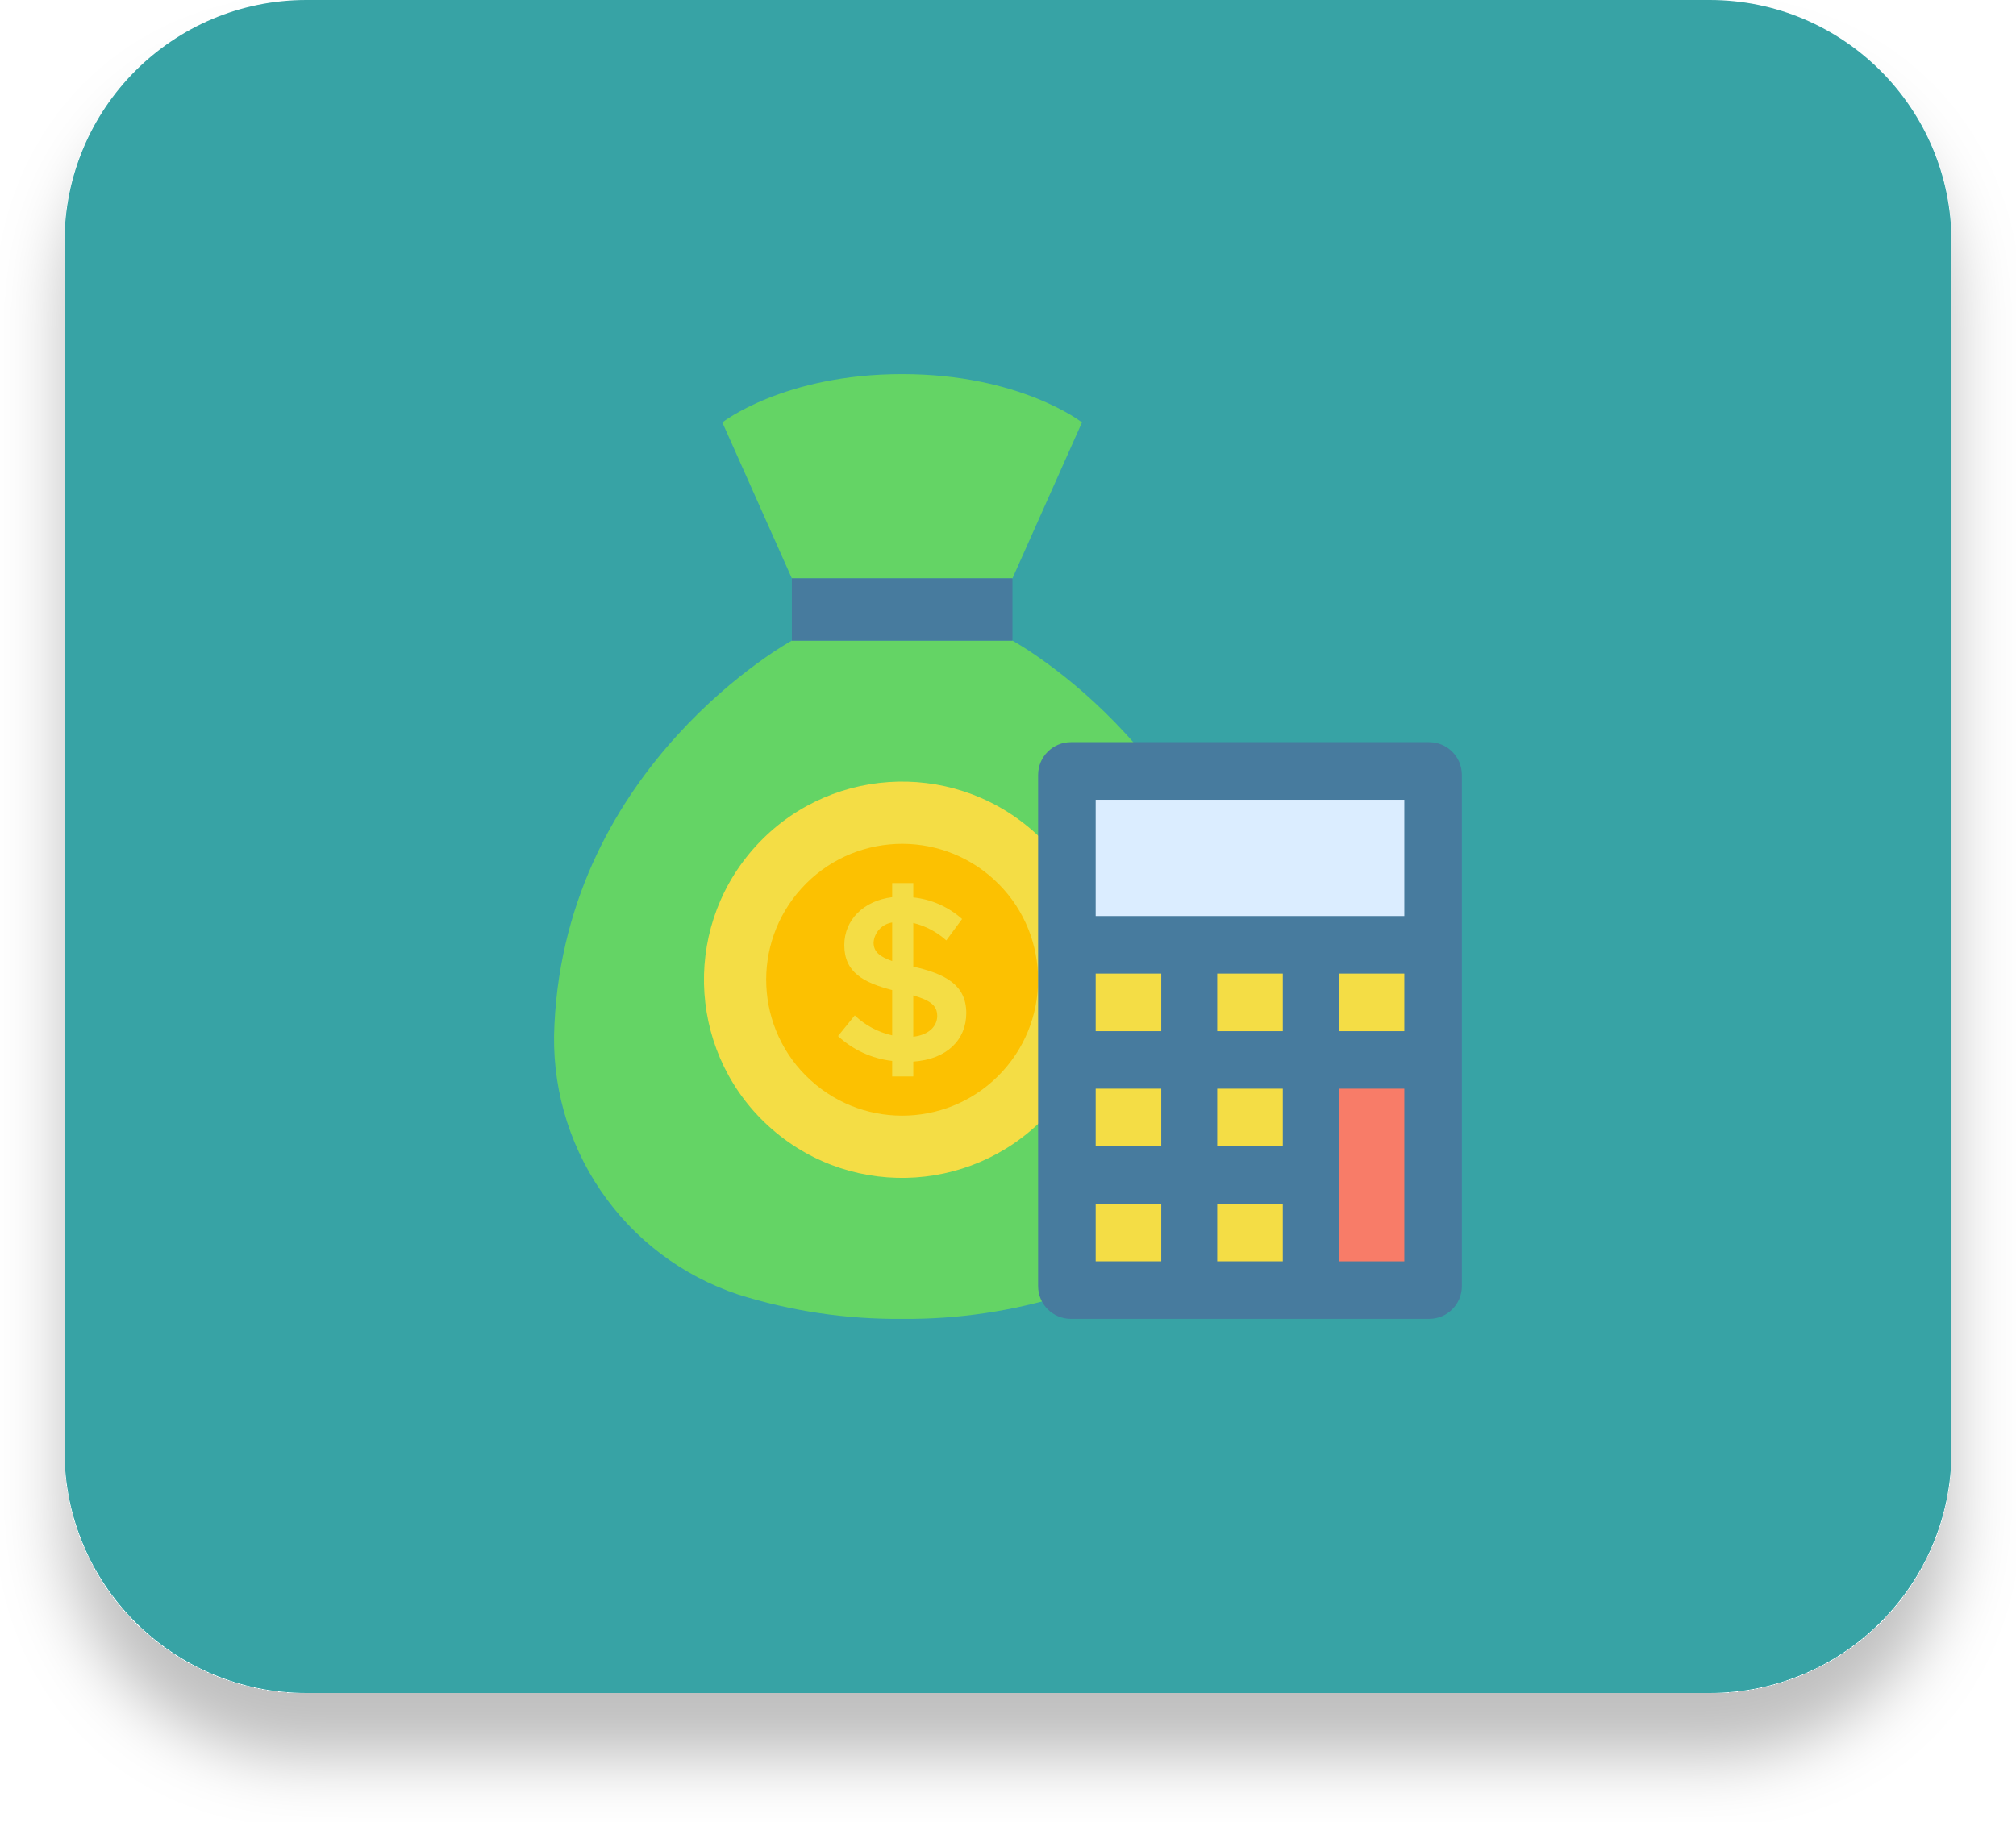
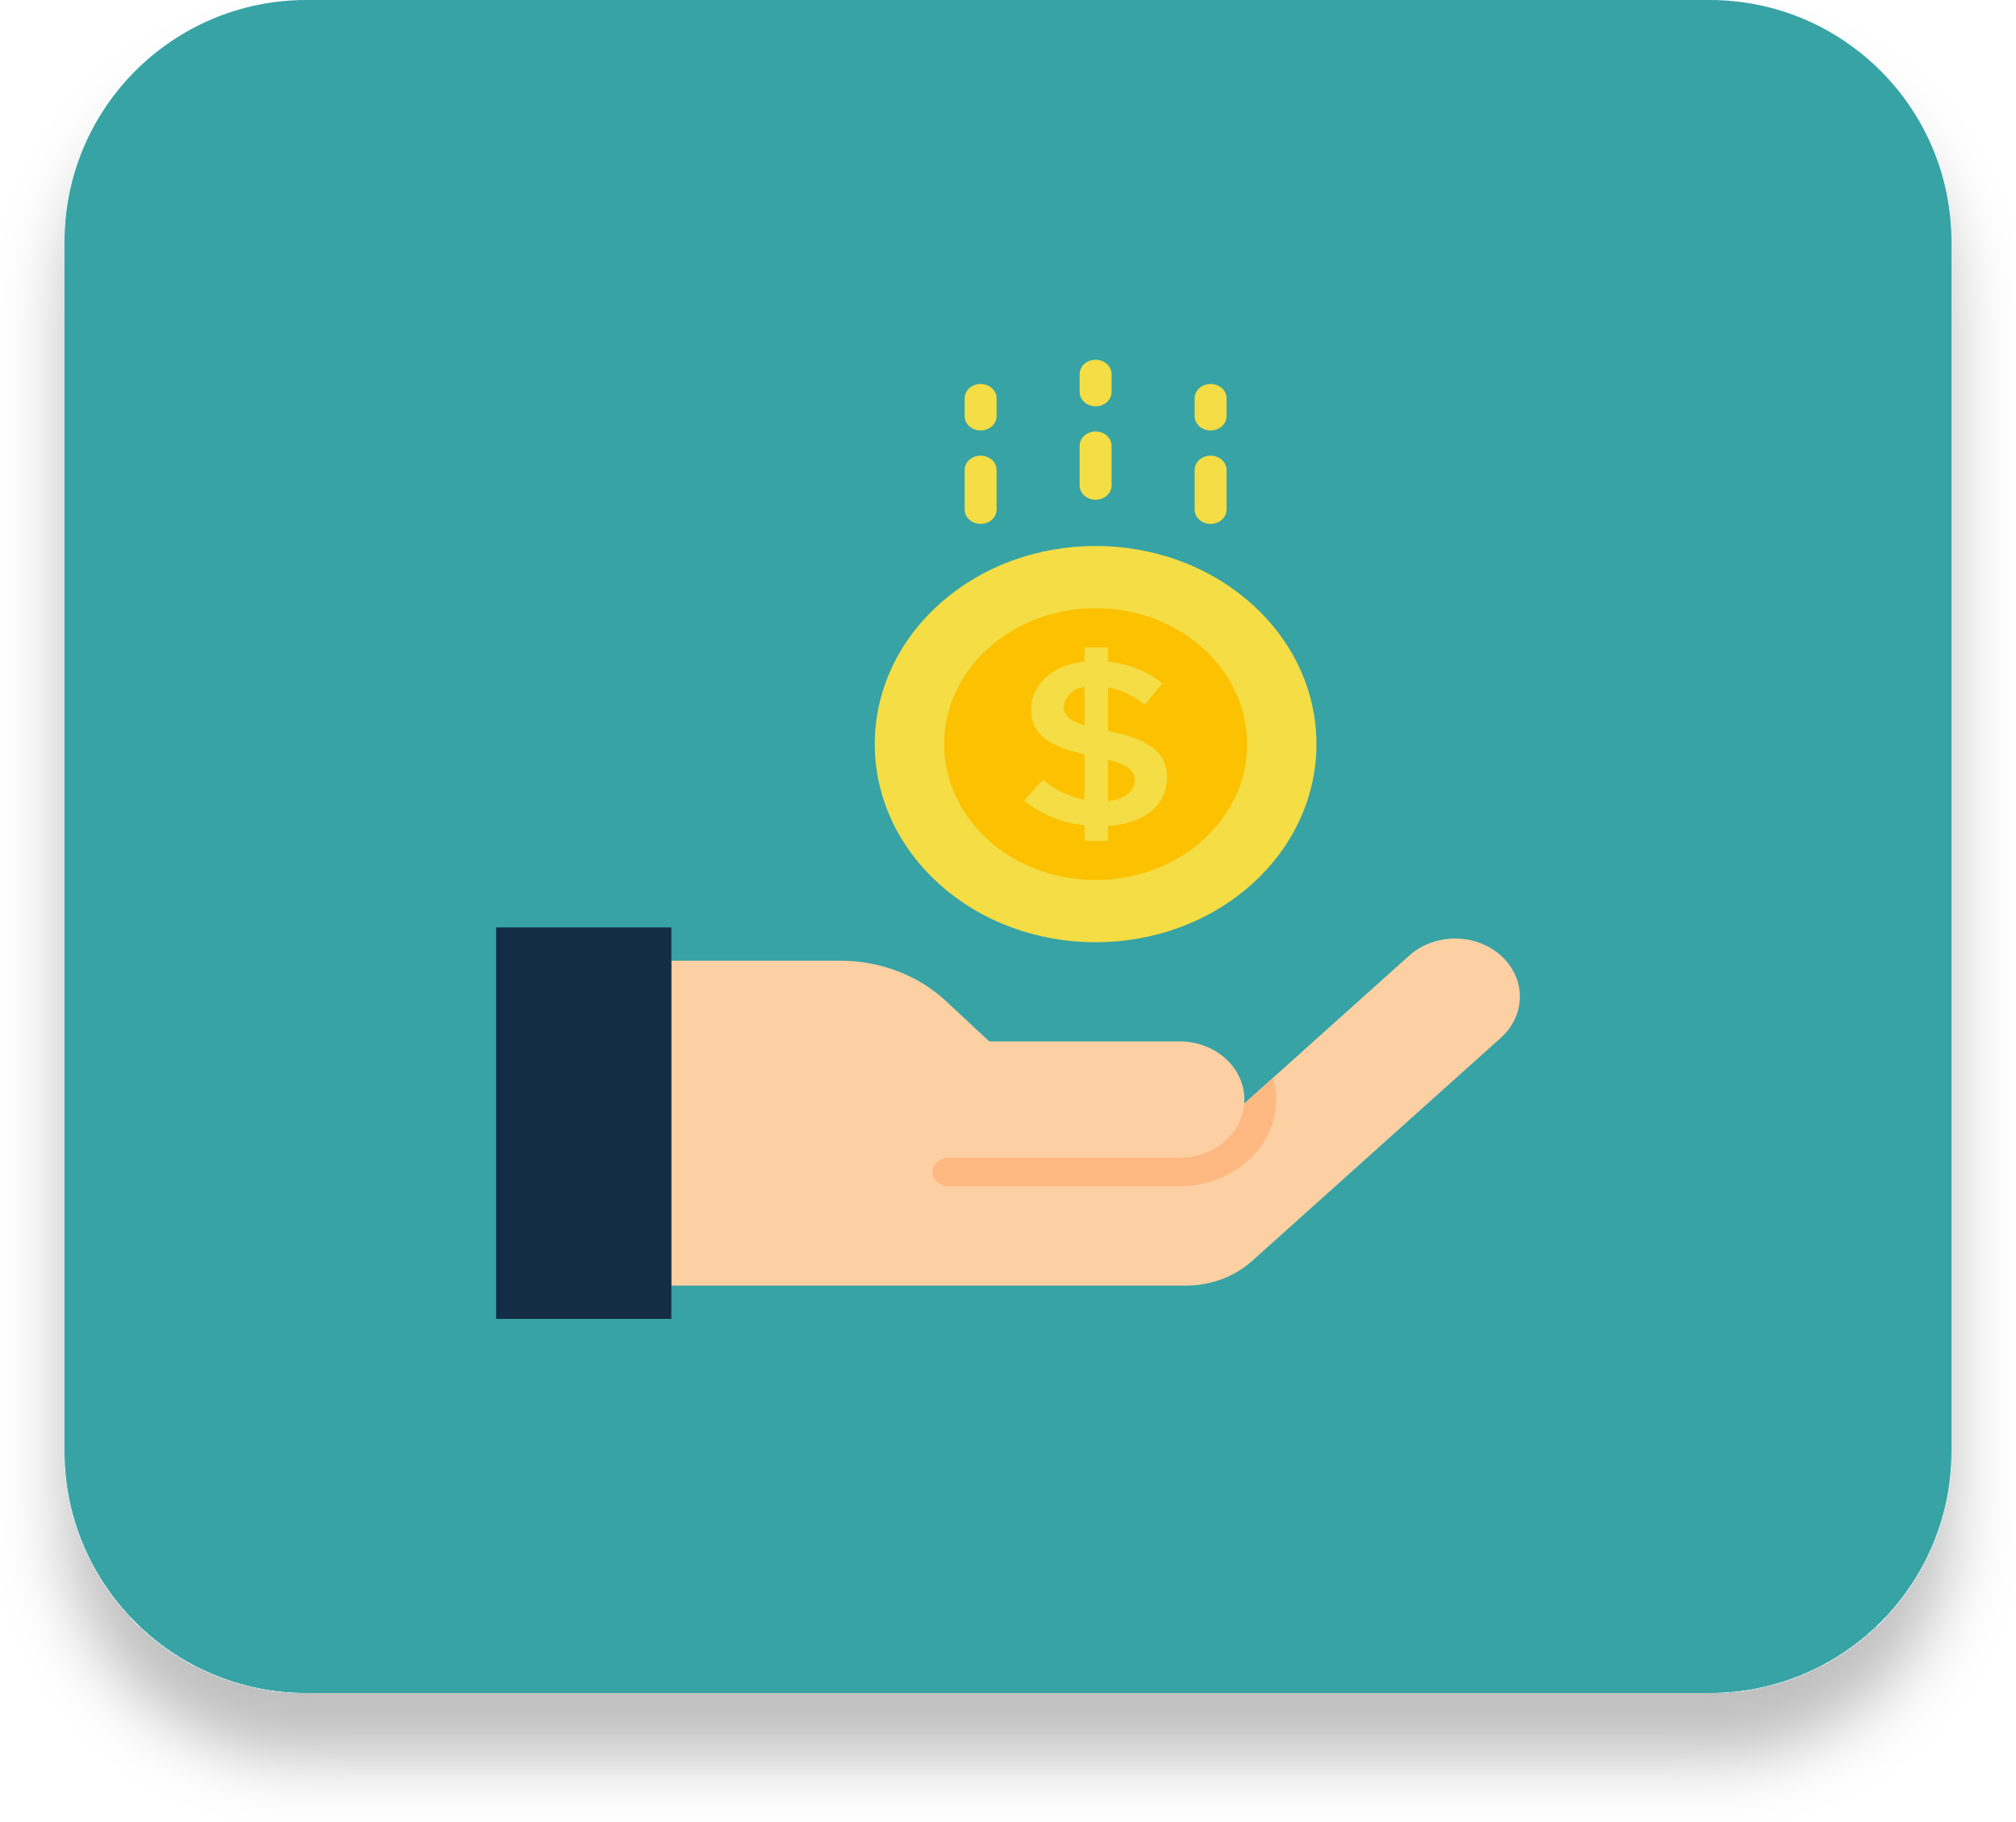
<svg xmlns="http://www.w3.org/2000/svg" width="125" height="113" viewBox="0 0 125 113" fill="none">
-   <g filter="url(#filter0_d_30_872)">
+   <g filter="url(#filter0_d_71_126)">
    <rect x="4" width="117" height="105" rx="15" fill="#37A3A5" />
-     <path d="M62.776 39.73C62.776 39.73 76.732 47.35 77.497 63.549C77.696 67.203 76.687 70.821 74.627 73.846C72.567 76.871 69.57 79.135 66.097 80.289C62.81 81.32 59.382 81.829 55.937 81.797C52.492 81.829 49.064 81.32 45.777 80.289C42.304 79.135 39.307 76.871 37.247 73.846C35.187 70.821 34.178 67.203 34.377 63.549C35.142 47.35 49.098 39.73 49.098 39.73H62.776ZM62.776 35.87L67.086 26.198C67.086 26.198 63.269 23.202 55.937 23.202C48.605 23.202 44.788 26.198 44.788 26.198L49.098 35.87H62.776Z" fill="#64D465" />
-     <path d="M65.204 68.834C69.661 63.716 69.125 55.954 64.007 51.497C58.889 47.04 51.127 47.575 46.67 52.693C42.213 57.811 42.748 65.573 47.866 70.031C52.984 74.488 60.746 73.952 65.204 68.834Z" fill="#F4DD45" />
-     <path d="M62.168 66.441C65.304 62.999 65.056 57.668 61.614 54.532C58.173 51.396 52.842 51.644 49.706 55.086C46.57 58.527 46.818 63.859 50.26 66.994C53.701 70.13 59.033 69.882 62.168 66.441Z" fill="#FCC101" />
-     <path d="M49.098 35.87H62.776V39.73H49.098V35.87Z" fill="#477B9E" />
-     <path d="M88.609 46.028H66.4C65.277 46.028 64.367 46.938 64.367 48.06V79.764C64.367 80.887 65.277 81.797 66.4 81.797H88.609C89.732 81.797 90.642 80.887 90.642 79.764V48.06C90.642 46.938 89.732 46.028 88.609 46.028Z" fill="#477B9E" />
-     <path d="M67.936 49.601H87.073V56.813H67.936V49.601Z" fill="#DBEDFF" />
-     <path d="M75.472 60.382H79.538V63.952H75.472V60.382ZM83.007 60.382H87.073V63.952H83.007V60.382ZM67.936 60.382H72.002V63.952H67.936V60.382ZM75.472 67.521H79.538V71.09H75.472V67.521Z" fill="#F4DD45" />
-     <path d="M83.007 67.521H87.073V78.228H83.007V67.521Z" fill="#F87C68" />
-     <path d="M67.936 67.521H72.002V71.09H67.936V67.521ZM75.472 74.659H79.538V78.228H75.472V74.659ZM67.936 74.659H72.002V78.228H67.936V74.659ZM56.628 65.841V66.763H55.318V65.798C54.063 65.656 52.886 65.116 51.961 64.257L52.999 62.975C53.645 63.59 54.447 64.018 55.318 64.214V61.404C53.546 60.943 52.35 60.31 52.35 58.611C52.35 57.055 53.546 55.86 55.318 55.643V54.765H56.628V55.658C57.753 55.774 58.811 56.243 59.653 56.997L58.674 58.323C58.093 57.798 57.389 57.427 56.628 57.242V59.95C58.602 60.396 59.913 61.073 59.913 62.831C59.913 64.487 58.717 65.697 56.628 65.841ZM55.318 59.604V57.212C55.014 57.258 54.734 57.406 54.525 57.631C54.316 57.856 54.189 58.145 54.165 58.452C54.165 59.028 54.54 59.33 55.318 59.604ZM58.111 63.003C58.111 62.34 57.65 62.038 56.627 61.734V64.298C57.608 64.184 58.112 63.637 58.112 63.003H58.111Z" fill="#F4DD45" />
+     <path d="M41.627 59.582H52.103C53.324 59.582 54.533 59.803 55.657 60.232C56.781 60.66 57.796 61.288 58.644 62.077L61.336 64.586H73.138C74.203 64.586 75.225 64.966 75.979 65.642C76.732 66.318 77.155 67.235 77.155 68.191C77.155 68.278 77.152 68.364 77.145 68.448L87.381 59.263C88.134 58.587 89.156 58.208 90.221 58.208C91.286 58.208 92.308 58.587 93.061 59.263C93.814 59.939 94.238 60.856 94.238 61.812C94.238 62.768 93.814 63.685 93.061 64.361L77.628 78.21C76.541 79.185 75.067 79.733 73.53 79.733H41.627V59.582Z" fill="#FCD0A3" />
+     <path d="M30.763 57.518H41.627V81.798H30.763V57.518Z" fill="#132D46" />
+     <path d="M77.615 54.839C82.962 50.04 82.962 42.259 77.615 37.46C72.267 32.661 63.597 32.661 58.25 37.46C52.902 42.259 52.902 50.04 58.25 54.839C63.597 59.638 72.267 59.638 77.615 54.839Z" fill="#F4DD45" />
+     <path d="M74.574 52.11C78.242 48.818 78.242 43.481 74.574 40.189C70.906 36.897 64.959 36.897 61.29 40.189C57.622 43.481 57.622 48.818 61.29 52.11C64.959 55.402 70.906 55.402 74.574 52.11Z" fill="#FCC101" />
+     <path d="M68.702 51.227V52.149H67.242V51.184C65.844 51.042 64.533 50.502 63.502 49.643L64.658 48.361C65.378 48.976 66.271 49.405 67.242 49.6V46.79C65.267 46.33 63.935 45.696 63.935 43.997C63.935 42.442 65.267 41.246 67.242 41.03V40.15H68.702V41.043C69.955 41.159 71.135 41.628 72.073 42.382L70.981 43.708C70.334 43.183 69.55 42.812 68.702 42.628V45.336C70.902 45.782 72.362 46.459 72.362 48.216C72.362 49.873 71.03 51.083 68.702 51.227ZM67.242 44.989V42.598C66.903 42.644 66.592 42.791 66.359 43.016C66.126 43.241 65.984 43.53 65.957 43.836C65.957 44.414 66.376 44.716 67.242 44.989ZM70.354 48.392C70.354 47.732 69.84 47.427 68.701 47.122V49.686C69.794 49.57 70.356 49.023 70.356 48.389L70.354 48.392ZM67.932 30.993C67.802 30.993 67.673 30.97 67.553 30.926C67.433 30.881 67.324 30.816 67.232 30.733C67.14 30.65 67.067 30.552 67.017 30.445C66.967 30.337 66.942 30.221 66.942 30.104V27.648C66.942 27.413 67.046 27.186 67.232 27.02C67.418 26.853 67.669 26.759 67.932 26.759C68.195 26.759 68.447 26.853 68.632 27.02C68.818 27.186 68.922 27.413 68.922 27.648V30.105C68.922 30.341 68.818 30.567 68.632 30.733C68.446 30.9 68.195 30.993 67.932 30.993ZM67.932 25.198C67.802 25.198 67.673 25.176 67.553 25.131C67.433 25.086 67.324 25.021 67.232 24.938C67.14 24.856 67.067 24.758 67.017 24.65C66.967 24.542 66.942 24.427 66.942 24.31V23.203C66.942 22.967 67.046 22.741 67.232 22.574C67.418 22.408 67.669 22.314 67.932 22.314C68.195 22.314 68.447 22.408 68.632 22.574C68.818 22.741 68.922 22.967 68.922 23.203V24.31C68.922 24.546 68.818 24.771 68.632 24.938C68.447 25.105 68.195 25.198 67.932 25.198ZM60.802 32.492C60.54 32.492 60.288 32.398 60.102 32.232C59.917 32.065 59.812 31.839 59.812 31.604V29.147C59.812 28.912 59.916 28.686 60.102 28.519C60.288 28.352 60.54 28.259 60.802 28.259C61.065 28.259 61.317 28.352 61.503 28.519C61.688 28.686 61.793 28.912 61.793 29.147V31.604C61.792 31.84 61.688 32.065 61.502 32.232C61.317 32.398 61.065 32.492 60.802 32.492ZM60.802 26.698C60.54 26.697 60.288 26.604 60.102 26.437C59.917 26.27 59.812 26.044 59.812 25.809V24.702C59.812 24.466 59.916 24.24 60.102 24.073C60.288 23.907 60.54 23.813 60.802 23.813C61.065 23.813 61.317 23.907 61.503 24.073C61.688 24.24 61.793 24.466 61.793 24.702V25.809C61.792 26.044 61.688 26.27 61.502 26.437C61.317 26.604 61.065 26.697 60.802 26.698ZM75.062 32.492C74.799 32.492 74.547 32.398 74.362 32.232C74.176 32.065 74.072 31.839 74.072 31.604V29.147C74.072 28.912 74.176 28.686 74.362 28.519C74.547 28.352 74.799 28.259 75.062 28.259C75.324 28.259 75.576 28.352 75.762 28.519C75.948 28.686 76.052 28.912 76.052 29.147V31.604C76.052 31.84 75.948 32.066 75.762 32.232C75.576 32.399 75.324 32.492 75.062 32.492ZM75.062 26.698C74.799 26.698 74.547 26.604 74.362 26.437C74.176 26.271 74.072 26.044 74.072 25.809V24.702C74.072 24.466 74.176 24.24 74.362 24.073C74.547 23.907 74.799 23.813 75.062 23.813C75.324 23.813 75.576 23.907 75.762 24.073C75.948 24.24 76.052 24.466 76.052 24.702V25.809C76.052 26.044 75.948 26.271 75.762 26.437C75.576 26.604 75.324 26.698 75.062 26.698Z" fill="#F4DD45" />
+     <path d="M77.144 68.445L78.944 66.835C79.07 67.278 79.135 67.734 79.136 68.191C79.134 69.618 78.502 70.987 77.377 71.996C76.253 73.005 74.728 73.573 73.138 73.574H58.811C58.548 73.574 58.296 73.481 58.111 73.314C57.925 73.147 57.82 72.921 57.82 72.686C57.82 72.45 57.925 72.224 58.111 72.057C58.296 71.891 58.548 71.797 58.811 71.797H73.138C74.154 71.796 75.132 71.45 75.876 70.828C76.619 70.206 77.073 69.355 77.145 68.445H77.144Z" fill="#FEB983" />
  </g>
  <defs>
-     <filter id="filter0_d_30_872" x="0" y="0" width="125" height="113" filterUnits="userSpaceOnUse" color-interpolation-filters="sRGB">
+     <filter id="filter0_d_71_126" x="0" y="0" width="125" height="113" filterUnits="userSpaceOnUse" color-interpolation-filters="sRGB">
      <feFlood flood-opacity="0" result="BackgroundImageFix" />
      <feColorMatrix in="SourceAlpha" type="matrix" values="0 0 0 0 0 0 0 0 0 0 0 0 0 0 0 0 0 0 127 0" result="hardAlpha" />
      <feOffset dy="4" />
      <feGaussianBlur stdDeviation="2" />
      <feComposite in2="hardAlpha" operator="out" />
      <feColorMatrix type="matrix" values="0 0 0 0 0 0 0 0 0 0 0 0 0 0 0 0 0 0 0.25 0" />
-       <feBlend mode="normal" in2="BackgroundImageFix" result="effect1_dropShadow_30_872" />
-       <feBlend mode="normal" in="SourceGraphic" in2="effect1_dropShadow_30_872" result="shape" />
+       <feBlend mode="normal" in2="BackgroundImageFix" result="effect1_dropShadow_71_126" />
+       <feBlend mode="normal" in="SourceGraphic" in2="effect1_dropShadow_71_126" result="shape" />
    </filter>
  </defs>
</svg>
